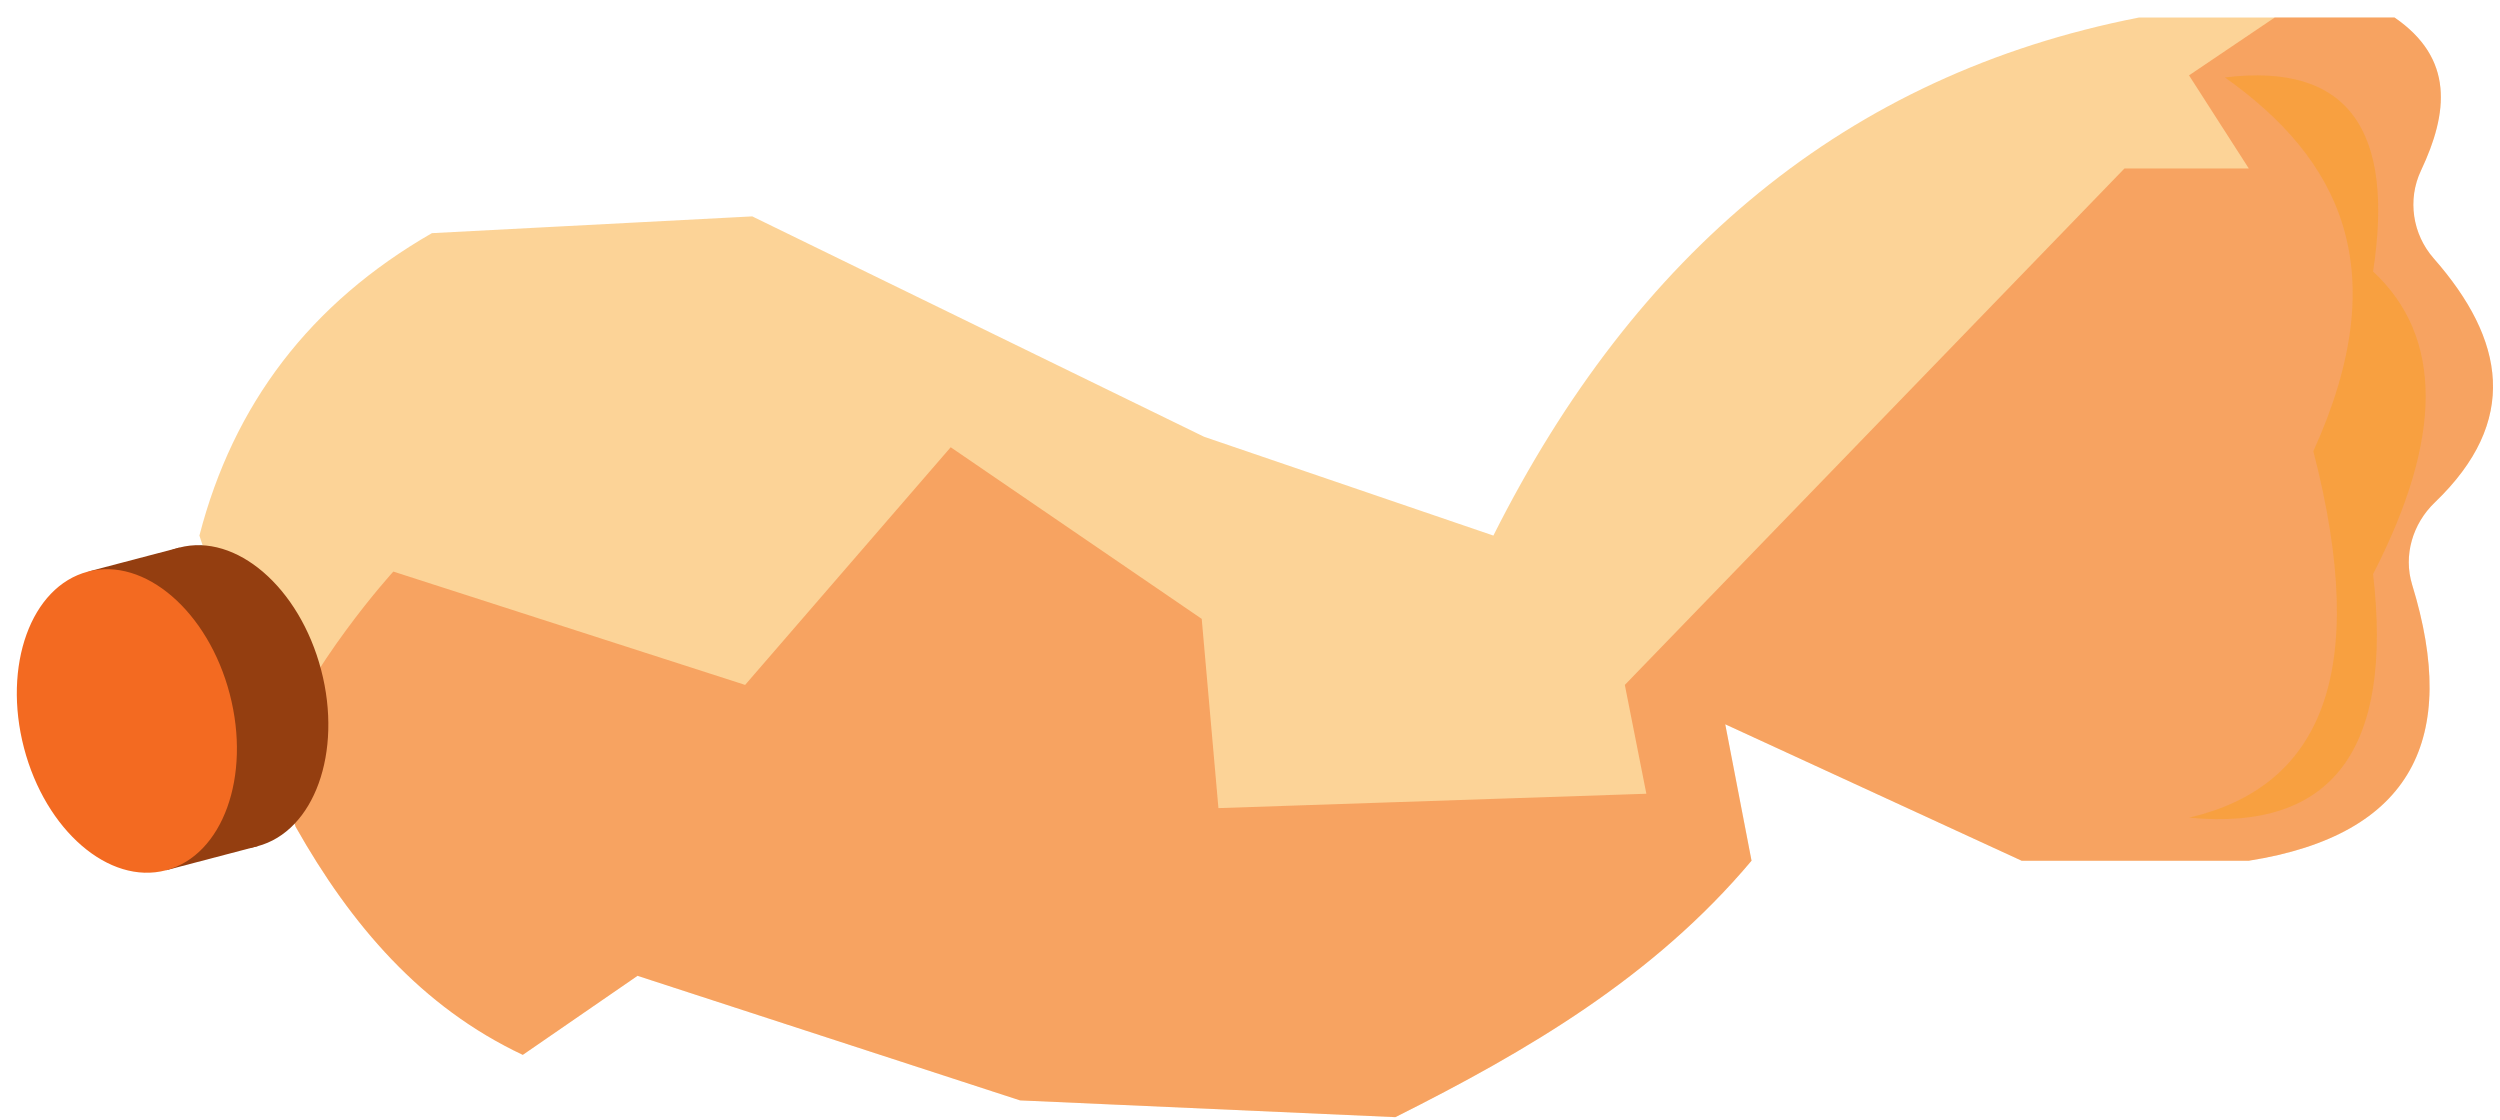
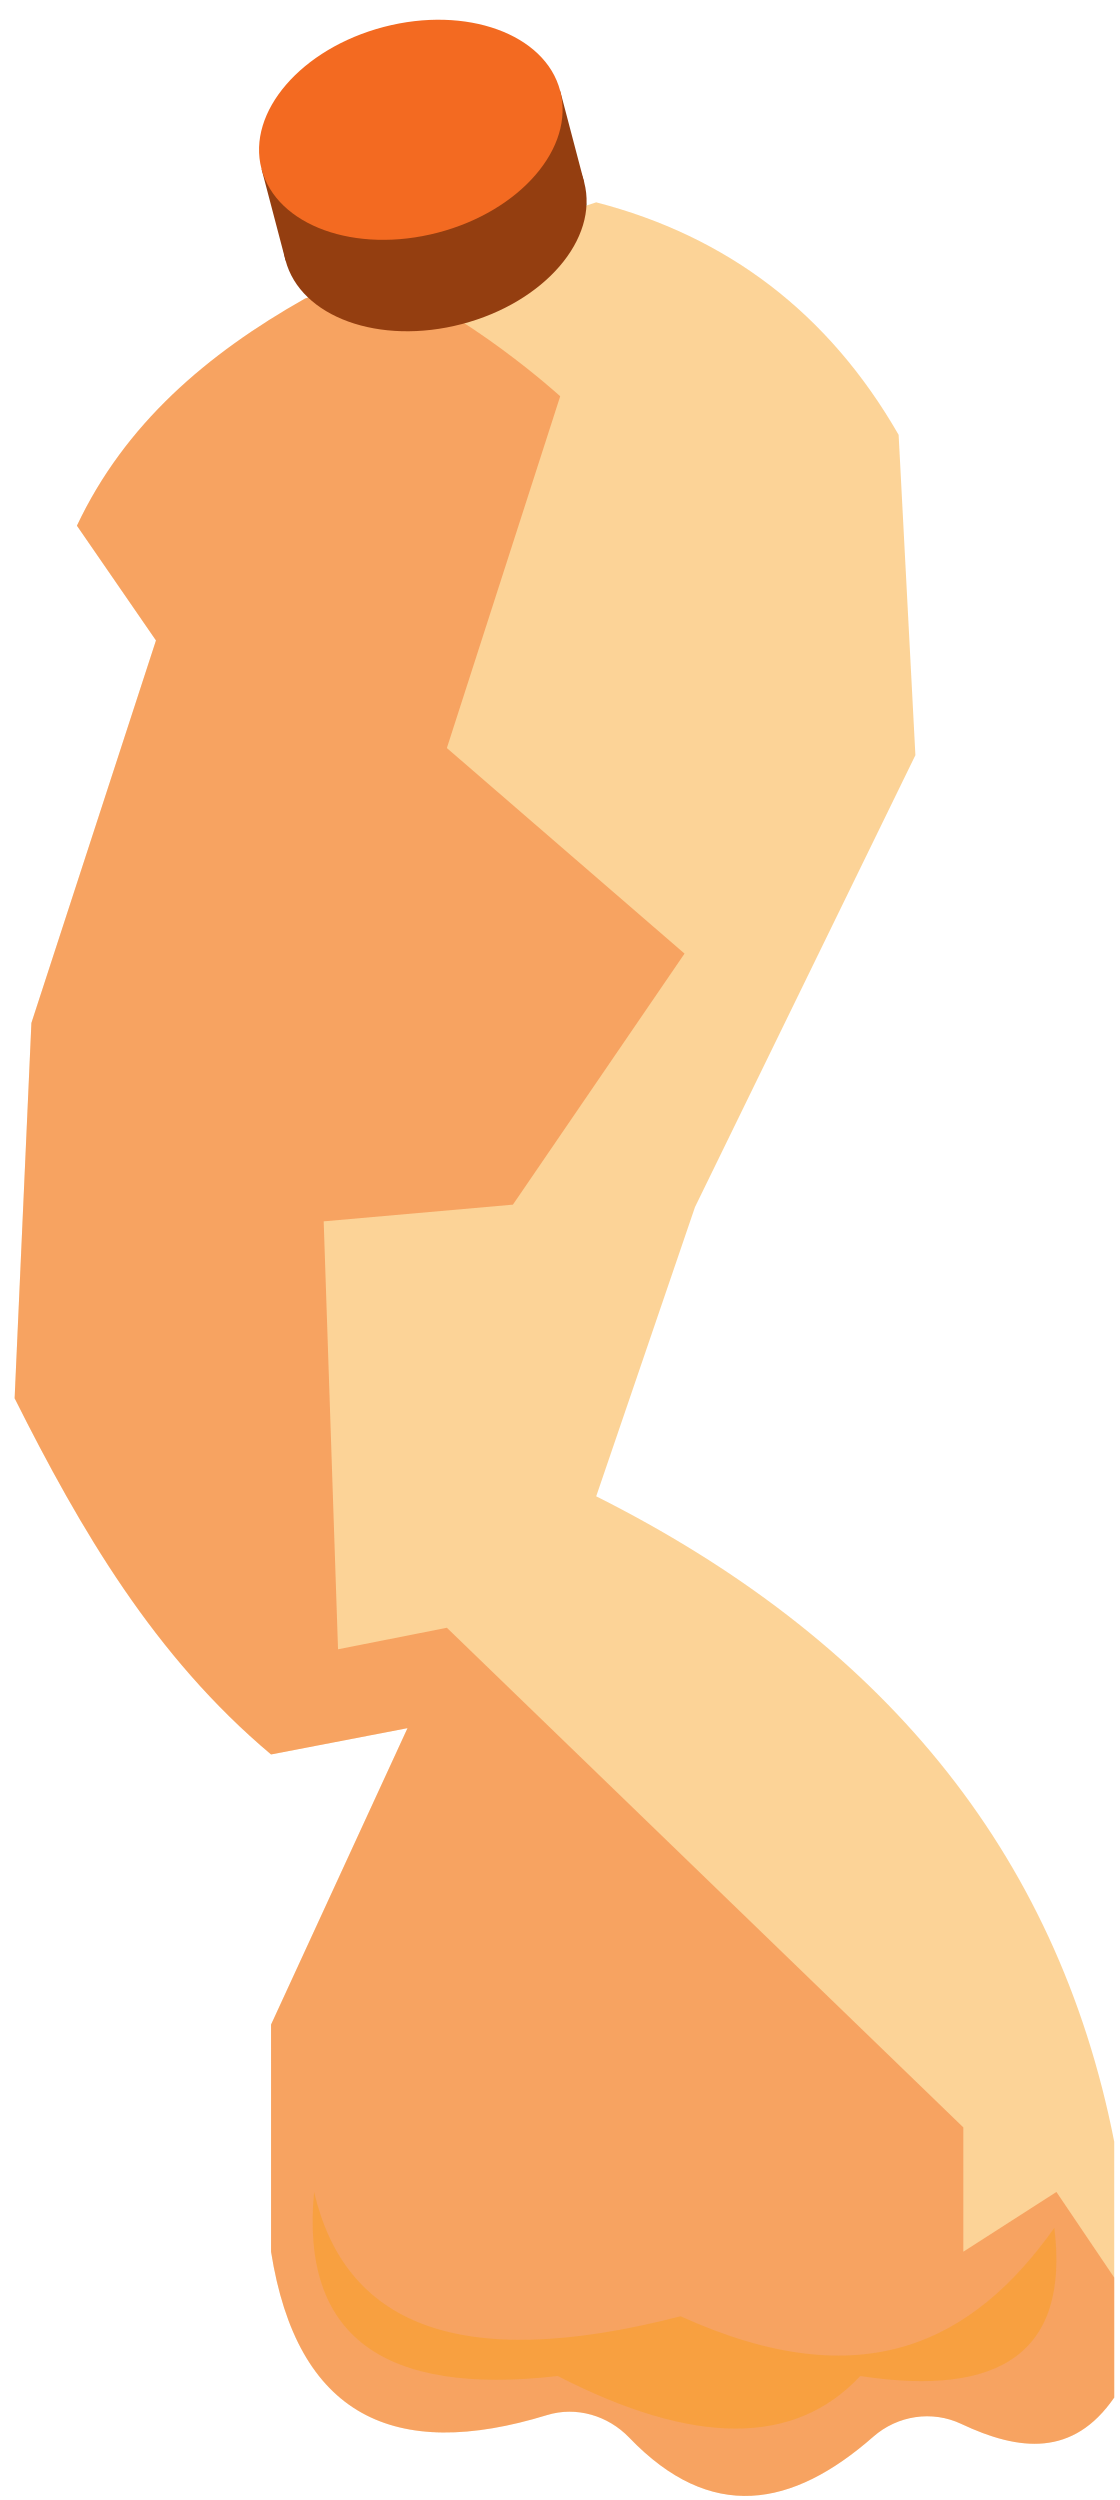
- <svg xmlns="http://www.w3.org/2000/svg" width="105px" height="47px" viewBox="0 0 105 47" version="1.1">
+ <svg xmlns="http://www.w3.org/2000/svg" width="47px" height="105px" viewBox="0 0 47 105" version="1.1">
  <g id="element" stroke="none" stroke-width="1" fill="none" fill-rule="evenodd">
-     <g id="Artboard" transform="translate(-275, -309)">
-       <g id="illust_trash_orange" transform="translate(275.706, 309.7373)">
-         <path d="M7.669,21.757 C9.092,16.255 12.314,11.998 17.434,9.055 L30.889,8.351 L49.866,17.607 L62.016,21.757 C67.957,9.929 76.815,2.412 89.124,0 L99.867,0 C102.364,1.717 102.129,3.981 100.973,6.429 C100.397,7.651 100.619,9.102 101.509,10.116 C104.505,13.527 105.124,16.942 101.555,20.365 C100.624,21.258 100.225,22.591 100.605,23.825 C102.578,30.248 100.642,34.322 93.743,35.413 L84.204,35.414 L71.753,29.682 L72.858,35.413 C68.739,40.314 63.426,43.411 57.899,46.183 L42.135,45.478 L26.07,40.247 L21.251,43.566 C16.986,41.556 14.04,38.109 11.712,33.989 L7.669,21.757 Z" id="Fill-37" fill-opacity="0.45" fill="#F99E1A" />
-         <path d="M93.743,35.413 C100.642,34.321 102.578,30.247 100.605,23.826 C100.226,22.591 100.624,21.259 101.555,20.366 C105.124,16.942 104.505,13.526 101.509,10.115 C100.62,9.102 100.397,7.65 100.973,6.43 C102.13,3.981 102.364,1.717 99.867,-8.79882553e-13 L94.83,-8.79882553e-13 L91.233,2.428 L93.743,6.338 L88.522,6.338 L67.537,28.029 L68.441,32.6 L50.468,33.203 L49.766,25.255 L39.223,18.047 L30.589,28.029 L15.814,23.269 C15.814,23.269 12.209,27.217 10.76,31.106 L11.712,33.988 C14.04,38.109 16.986,41.556 21.251,43.567 L26.07,40.246 L42.136,45.479 L57.899,46.183 C63.426,43.41 68.739,40.314 72.858,35.413 L71.754,29.682 L84.205,35.413 L93.743,35.413 Z" id="Fill-38" fill-opacity="0.45" fill="#F36A21" />
-         <path d="M92.739,2.515 C97.544,5.916 99.934,10.558 96.454,18.212 C98.891,27.657 96.702,32.326 91.233,33.605 C97.273,34.184 99.811,30.725 98.964,23.373 C101.905,17.658 101.914,13.417 98.964,10.665 C99.866,4.781 97.97,1.875 92.739,2.515" id="Fill-43" fill-opacity="0.45" fill="#F99E1A" />
-         <path d="M7.006,34.902 L10.845,33.893 C13.447,29.421 12.796,25.453 7.776,22.165 L3.937,23.175 C9.955,23.282 11.792,31.913 7.006,34.902" id="Fill-54" fill="#46C9CC" />
-         <path d="M10.103,34.806 C12.49,34.178 13.689,30.863 12.782,27.399 C11.875,23.935 9.208,21.635 6.821,22.263 C4.434,22.888 3.235,26.206 4.142,29.669 C5.047,33.133 7.716,35.433 10.103,34.806" id="Fill-55" fill="#943E10" />
-         <path d="M6.263,35.815 L10.103,34.806 C12.64,30.087 11.921,25.85 6.821,22.263 L2.981,23.272 C9.028,23.489 11.021,32.714 6.263,35.815" id="Fill-56" fill="#943E10" />
-         <path d="M6.263,35.815 C8.65,35.188 9.849,31.871 8.942,28.407 C8.037,24.944 5.368,22.643 2.981,23.272 C0.594,23.898 -0.603,27.214 0.302,30.678 C1.209,34.142 3.877,36.442 6.263,35.815" id="Fill-57" fill="#F36A21" />
+     <g id="Artboard" transform="translate(-304, -280)">
+       <g id="Group" transform="translate(275.706, 309.7373)">
+         <g id="illust_trash_orange" transform="translate(52, 23.0915) rotate(90) translate(-52, -23.0915) ">
+           <path d="M7.669,21.757 C9.092,16.255 12.314,11.998 17.434,9.055 L30.889,8.351 L49.866,17.607 L62.016,21.757 C67.957,9.929 76.815,2.412 89.124,0 L99.867,0 C102.364,1.717 102.129,3.981 100.973,6.429 C100.397,7.651 100.619,9.102 101.509,10.116 C104.505,13.527 105.124,16.942 101.555,20.365 C100.624,21.258 100.225,22.591 100.605,23.825 C102.578,30.248 100.642,34.322 93.743,35.413 L84.204,35.414 L71.753,29.682 L72.858,35.413 C68.739,40.314 63.426,43.411 57.899,46.183 L42.135,45.478 L26.07,40.247 L21.251,43.566 C16.986,41.556 14.04,38.109 11.712,33.989 L7.669,21.757 Z" id="Fill-37" fill-opacity="0.45" fill="#F99E1A" />
+           <path d="M93.743,35.413 C100.642,34.321 102.578,30.247 100.605,23.826 C100.226,22.591 100.624,21.259 101.555,20.366 C105.124,16.942 104.505,13.526 101.509,10.115 C100.62,9.102 100.397,7.65 100.973,6.43 C102.13,3.981 102.364,1.717 99.867,-8.79882553e-13 L94.83,-8.79882553e-13 L91.233,2.428 L93.743,6.338 L88.522,6.338 L67.537,28.029 L68.441,32.6 L50.468,33.203 L49.766,25.255 L39.223,18.047 L30.589,28.029 L15.814,23.269 C15.814,23.269 12.209,27.217 10.76,31.106 L11.712,33.988 C14.04,38.109 16.986,41.556 21.251,43.567 L26.07,40.246 L42.136,45.479 L57.899,46.183 C63.426,43.41 68.739,40.314 72.858,35.413 L71.754,29.682 L84.205,35.413 L93.743,35.413 Z" id="Fill-38" fill-opacity="0.45" fill="#F36A21" />
+           <path d="M92.739,2.515 C97.544,5.916 99.934,10.558 96.454,18.212 C98.891,27.657 96.702,32.326 91.233,33.605 C97.273,34.184 99.811,30.725 98.964,23.373 C101.905,17.658 101.914,13.417 98.964,10.665 C99.866,4.781 97.97,1.875 92.739,2.515" id="Fill-43" fill-opacity="0.45" fill="#F99E1A" />
+           <path d="M7.006,34.902 L10.845,33.893 C13.447,29.421 12.796,25.453 7.776,22.165 L3.937,23.175 C9.955,23.282 11.792,31.913 7.006,34.902" id="Fill-54" fill="#46C9CC" />
+           <path d="M10.103,34.806 C12.49,34.178 13.689,30.863 12.782,27.399 C11.875,23.935 9.208,21.635 6.821,22.263 C4.434,22.888 3.235,26.206 4.142,29.669 C5.047,33.133 7.716,35.433 10.103,34.806" id="Fill-55" fill="#943E10" />
+           <path d="M6.263,35.815 L10.103,34.806 C12.64,30.087 11.921,25.85 6.821,22.263 L2.981,23.272 C9.028,23.489 11.021,32.714 6.263,35.815" id="Fill-56" fill="#943E10" />
+           <path d="M6.263,35.815 C8.65,35.188 9.849,31.871 8.942,28.407 C8.037,24.944 5.368,22.643 2.981,23.272 C0.594,23.898 -0.603,27.214 0.302,30.678 C1.209,34.142 3.877,36.442 6.263,35.815" id="Fill-57" fill="#F36A21" />
+         </g>
      </g>
    </g>
  </g>
</svg>
